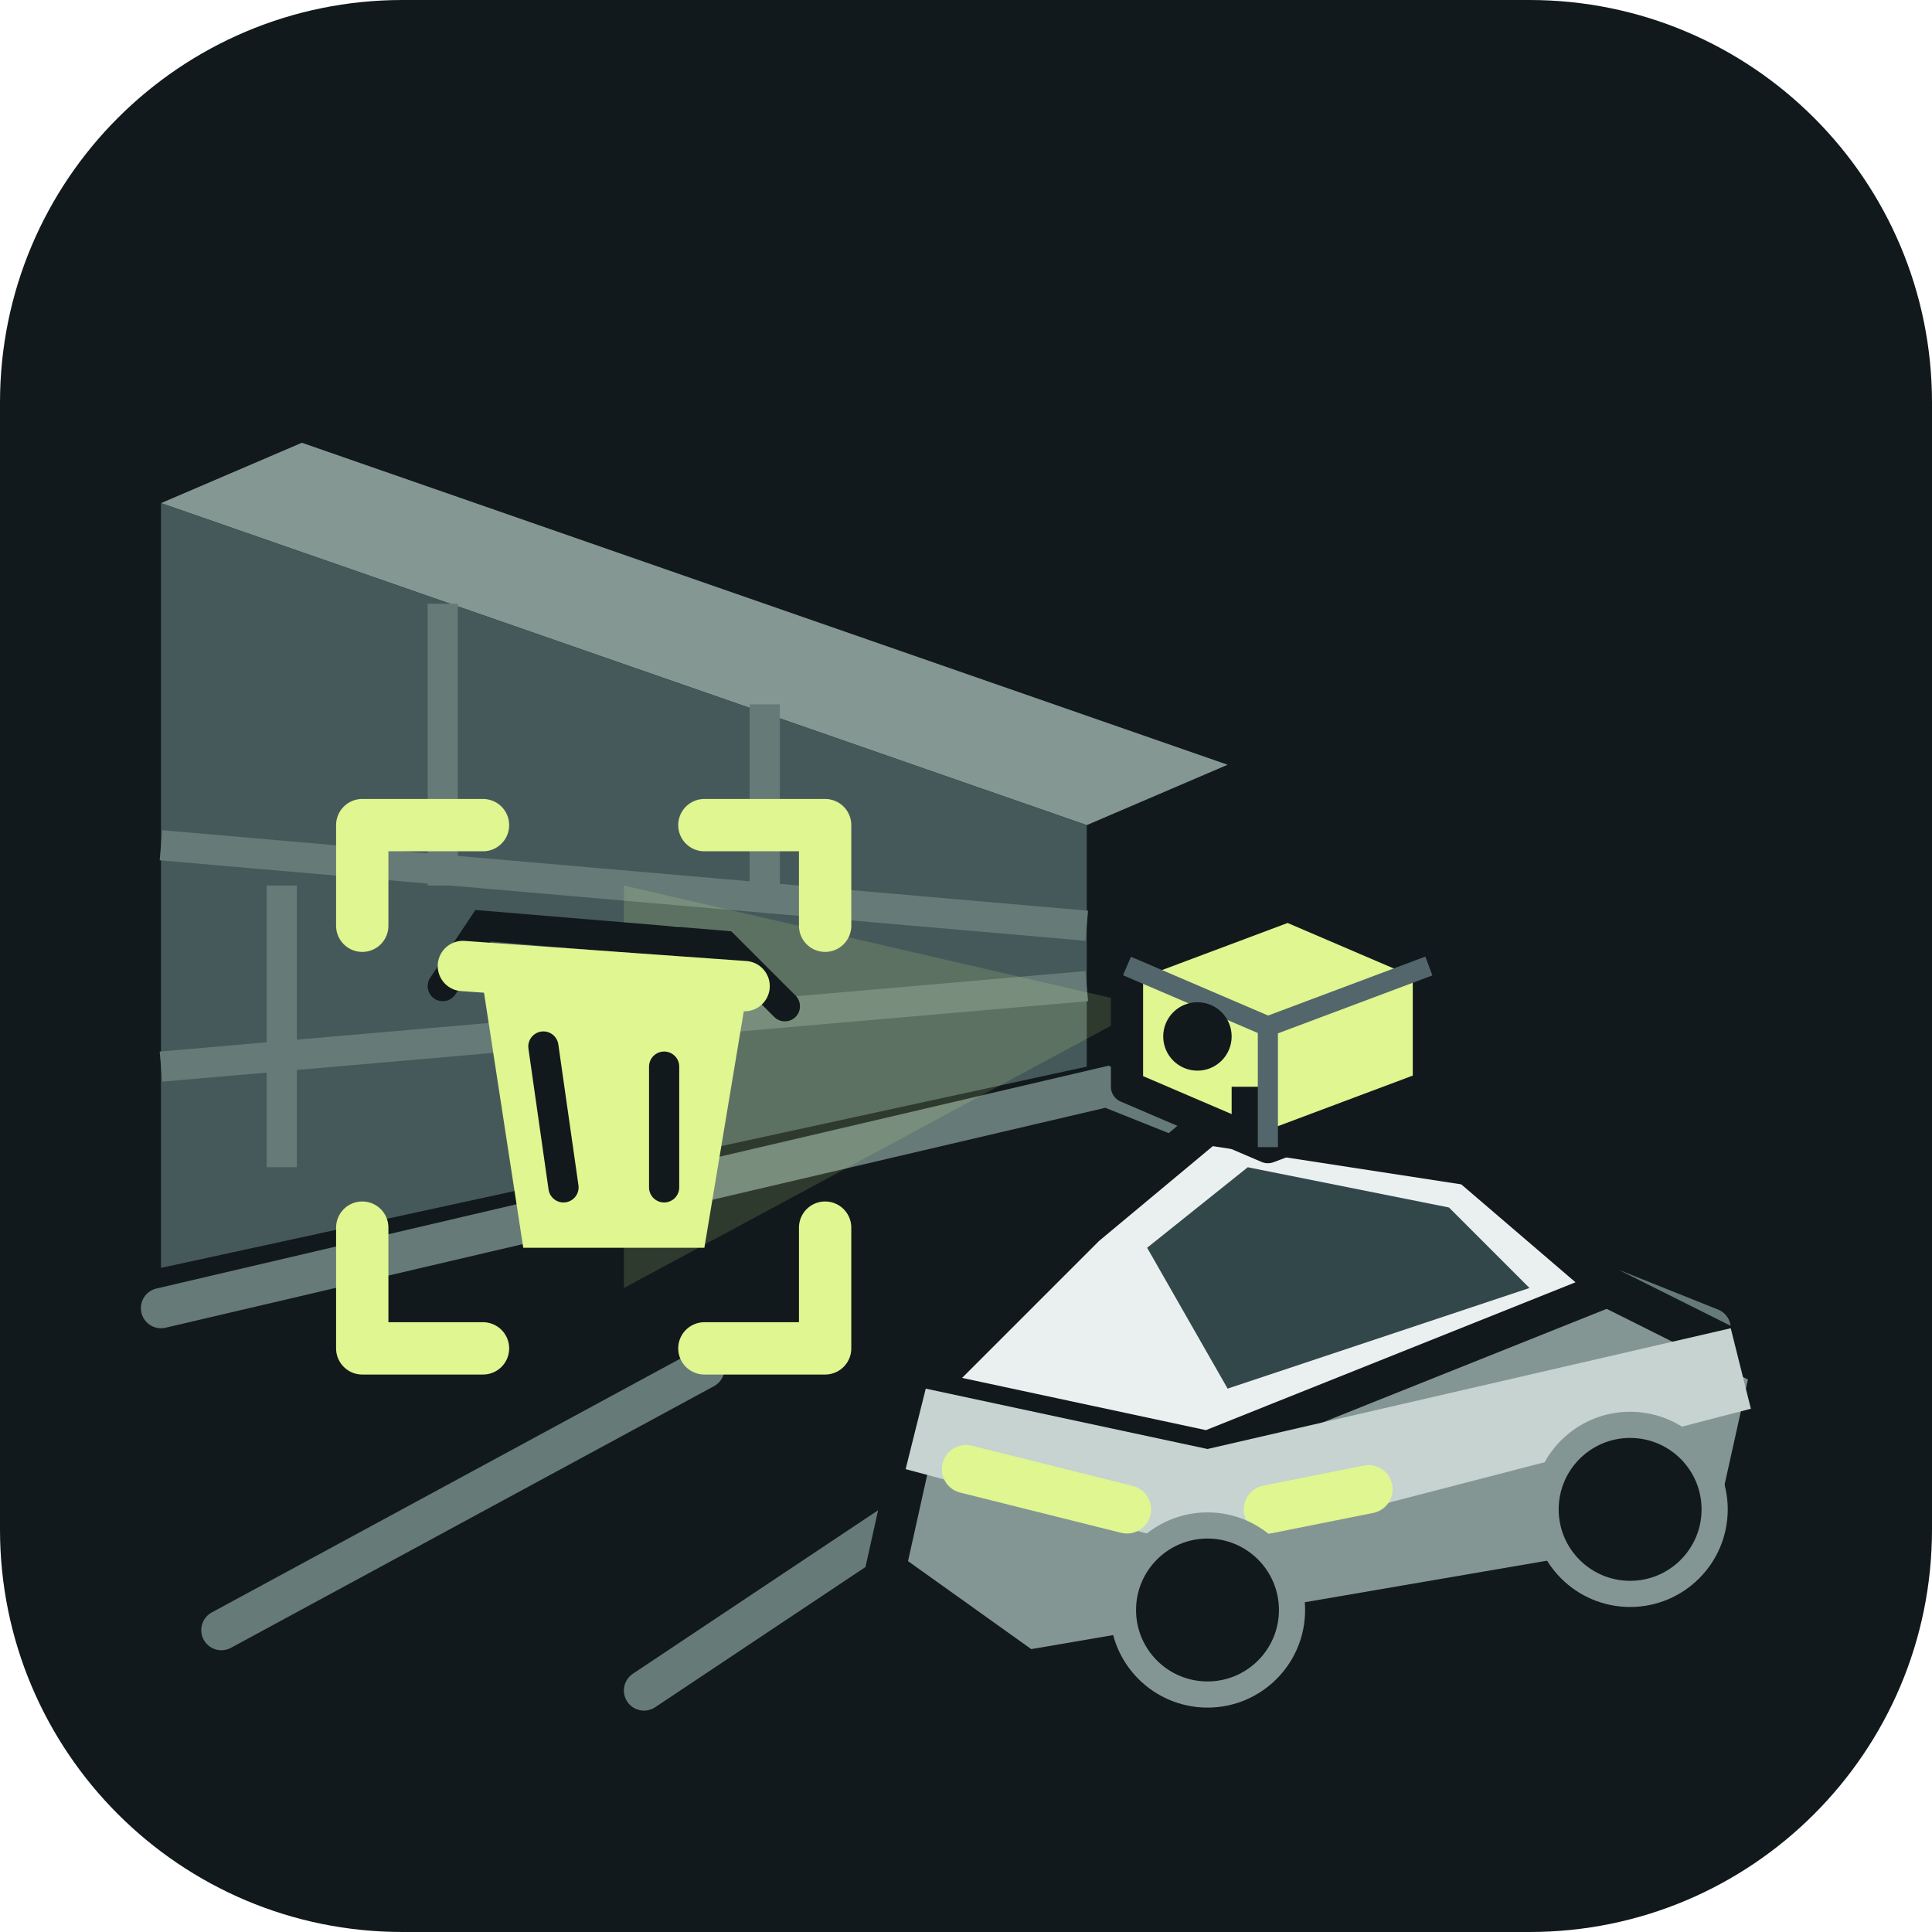
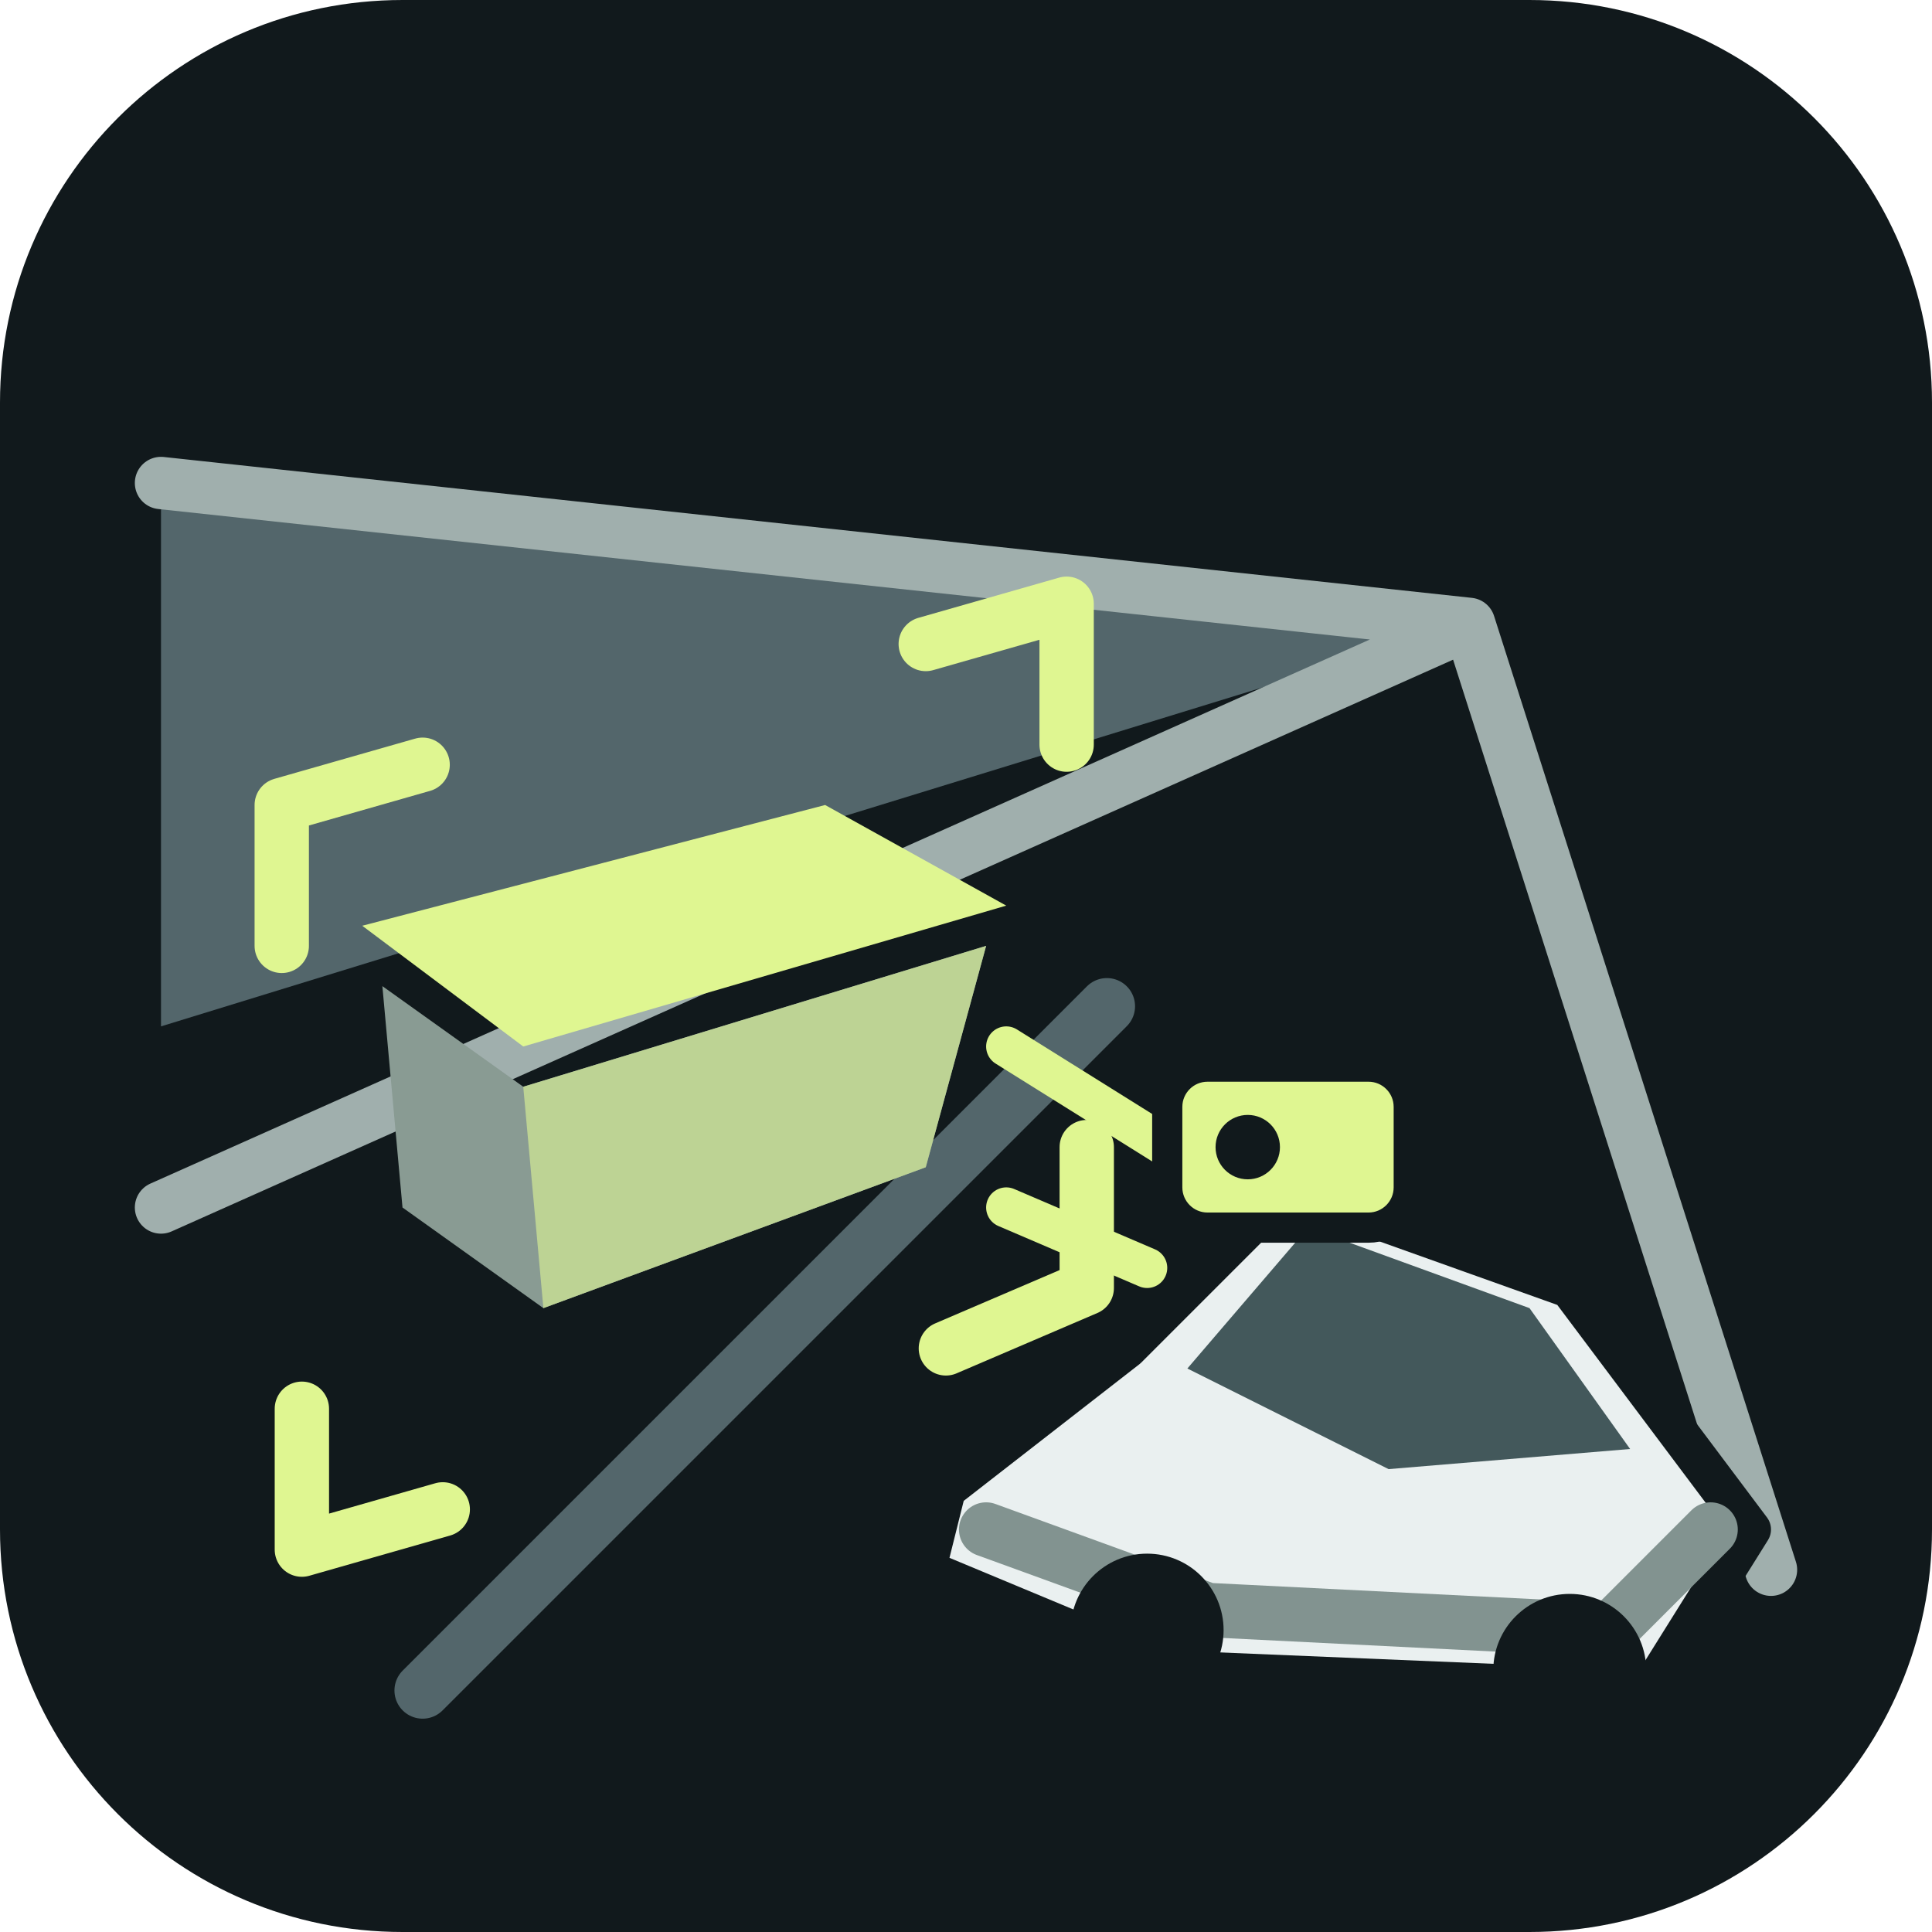
<svg xmlns="http://www.w3.org/2000/svg" viewBox="0 0 96 96" role="img" aria-labelledby="title">
  <rect width="96" height="96" rx="20" fill="#11191C" />
-   <path d="M8 25 15 22 61 38 54 41Z" fill="#859793" />
-   <path d="M8 25 54 41v12L8 63Z" fill="#46595A" />
-   <path d="m8 42 46 4M8 53l46-4M22 30v14m16-9v10M14 44v14m19-12v8" fill="none" stroke="#667A77" stroke-width="1.5" />
-   <path d="M8 65 55 54l30 12M11 81l24-13m-3 16 15-10" fill="none" stroke="#667A77" stroke-width="2" stroke-linecap="round" />
-   <path d="m57 50-26-6v20Z" fill="#DFF691" opacity=".15" />
-   <path d="m24 49 13 1-2 12H26Z" fill="#DFF691" />
-   <path d="m22 49 2-3 12 1 3 3m-12 2 1 7m5-6v6" fill="none" stroke="#11191C" stroke-width="1.5" stroke-linecap="round" />
-   <path d="m23 48 14 1" stroke="#DFF691" stroke-width="2.5" stroke-linecap="round" />
-   <path d="M18 46v-5h6m11 0h6v5m0 15v6h-6m-11 0h-6v-6" fill="none" stroke="#DFF691" stroke-width="2.6" stroke-linecap="round" stroke-linejoin="round" />
-   <path d="M46 69 54 61 60 56l13 2 7 6 8 4-2 9-35 6-7-5Z" fill="#849693" stroke="#11191C" stroke-width="2" stroke-linejoin="round" />
-   <path d="m46 69 8-8 6-5 13 2 7 6-20 8Z" fill="#EAF0F0" stroke="#11191C" stroke-width="1.8" stroke-linejoin="round" />
-   <path d="m57 62 5-4 10 2 4 4-15 5Z" fill="#324749" />
-   <path d="m46 69 14 3 26-6 1 4-27 7-15-4Z" fill="#C6D3D0" />
-   <path d="m48 73 8 2m7 0 5-1" fill="none" stroke="#DFF691" stroke-width="2.4" stroke-linecap="round" />
-   <circle cx="60" cy="80" r="4.2" fill="#11191C" stroke="#849693" stroke-width="1.3" />
-   <circle cx="81" cy="75" r="4.2" fill="#11191C" stroke="#849693" stroke-width="1.3" />
-   <path d="M62 57v-3m-6-6 8-3 7 3v6l-8 3-7-3Z" fill="#DFF691" stroke="#11191C" stroke-width="1.6" stroke-linejoin="round" />
-   <path d="m56 48 7 3 8-3m-8 3v6" fill="none" stroke="#53666B" stroke-width="1" />
-   <circle cx="59.5" cy="51.5" r="1.7" fill="#11191C" />
+   <path d="M8 24 73 31 8 51Z" fill="#53666B" />
+   <path d="M8 24 73 31M8 60 73 31 88 78" fill="none" stroke="#A0AFAD" stroke-width="2.6" stroke-linecap="round" stroke-linejoin="round" />
+   <path d="m21 84 25-25 9-9" fill="none" stroke="#53666B" stroke-width="2.8" stroke-linecap="round" />
+   <path d="m18 46 23-6 9 5-24 7Z" fill="#DFF691" />
+   <path d="m19 49 7 5 23-7-3 11-19 7-7-5Z" fill="#899B93" />
+   <path d="m26 54 1 11 19-7 3-11Z" fill="#BDD394" />
+   <path d="M14 47v-7l7-2m25-6 7-2v7m1 20v7l-7 3m-25 8-7 2v-7" fill="none" stroke="#DFF691" stroke-width="2.7" stroke-linecap="round" stroke-linejoin="round" />
+   <path d="m58 57-8-5m7 11-7-3" fill="none" stroke="#DFF691" stroke-width="2" stroke-linecap="round" />
+   <path d="m47 74 9-7 8-8 14 5 9 12-5 8-24-1-12-5Z" fill="#EAF0F0" stroke="#11191C" stroke-width="2" stroke-linejoin="round" />
+   <path d="m59 68 6-7 11 4 5 7-12 1Z" fill="#43585B" />
+   <path d="m49 76 11 4 20 1 5-5" fill="none" stroke="#829390" stroke-width="2.7" stroke-linecap="round" />
+   <circle cx="57" cy="81" r="3.8" fill="#11191C" />
+   <circle cx="78" cy="83" r="3.8" fill="#11191C" />
+   <rect x="58" y="53" width="12" height="8" rx="2" fill="#DFF691" stroke="#11191C" stroke-width="1.5" />
+   <circle cx="62" cy="57" r="1.6" fill="#11191C" />
</svg>
